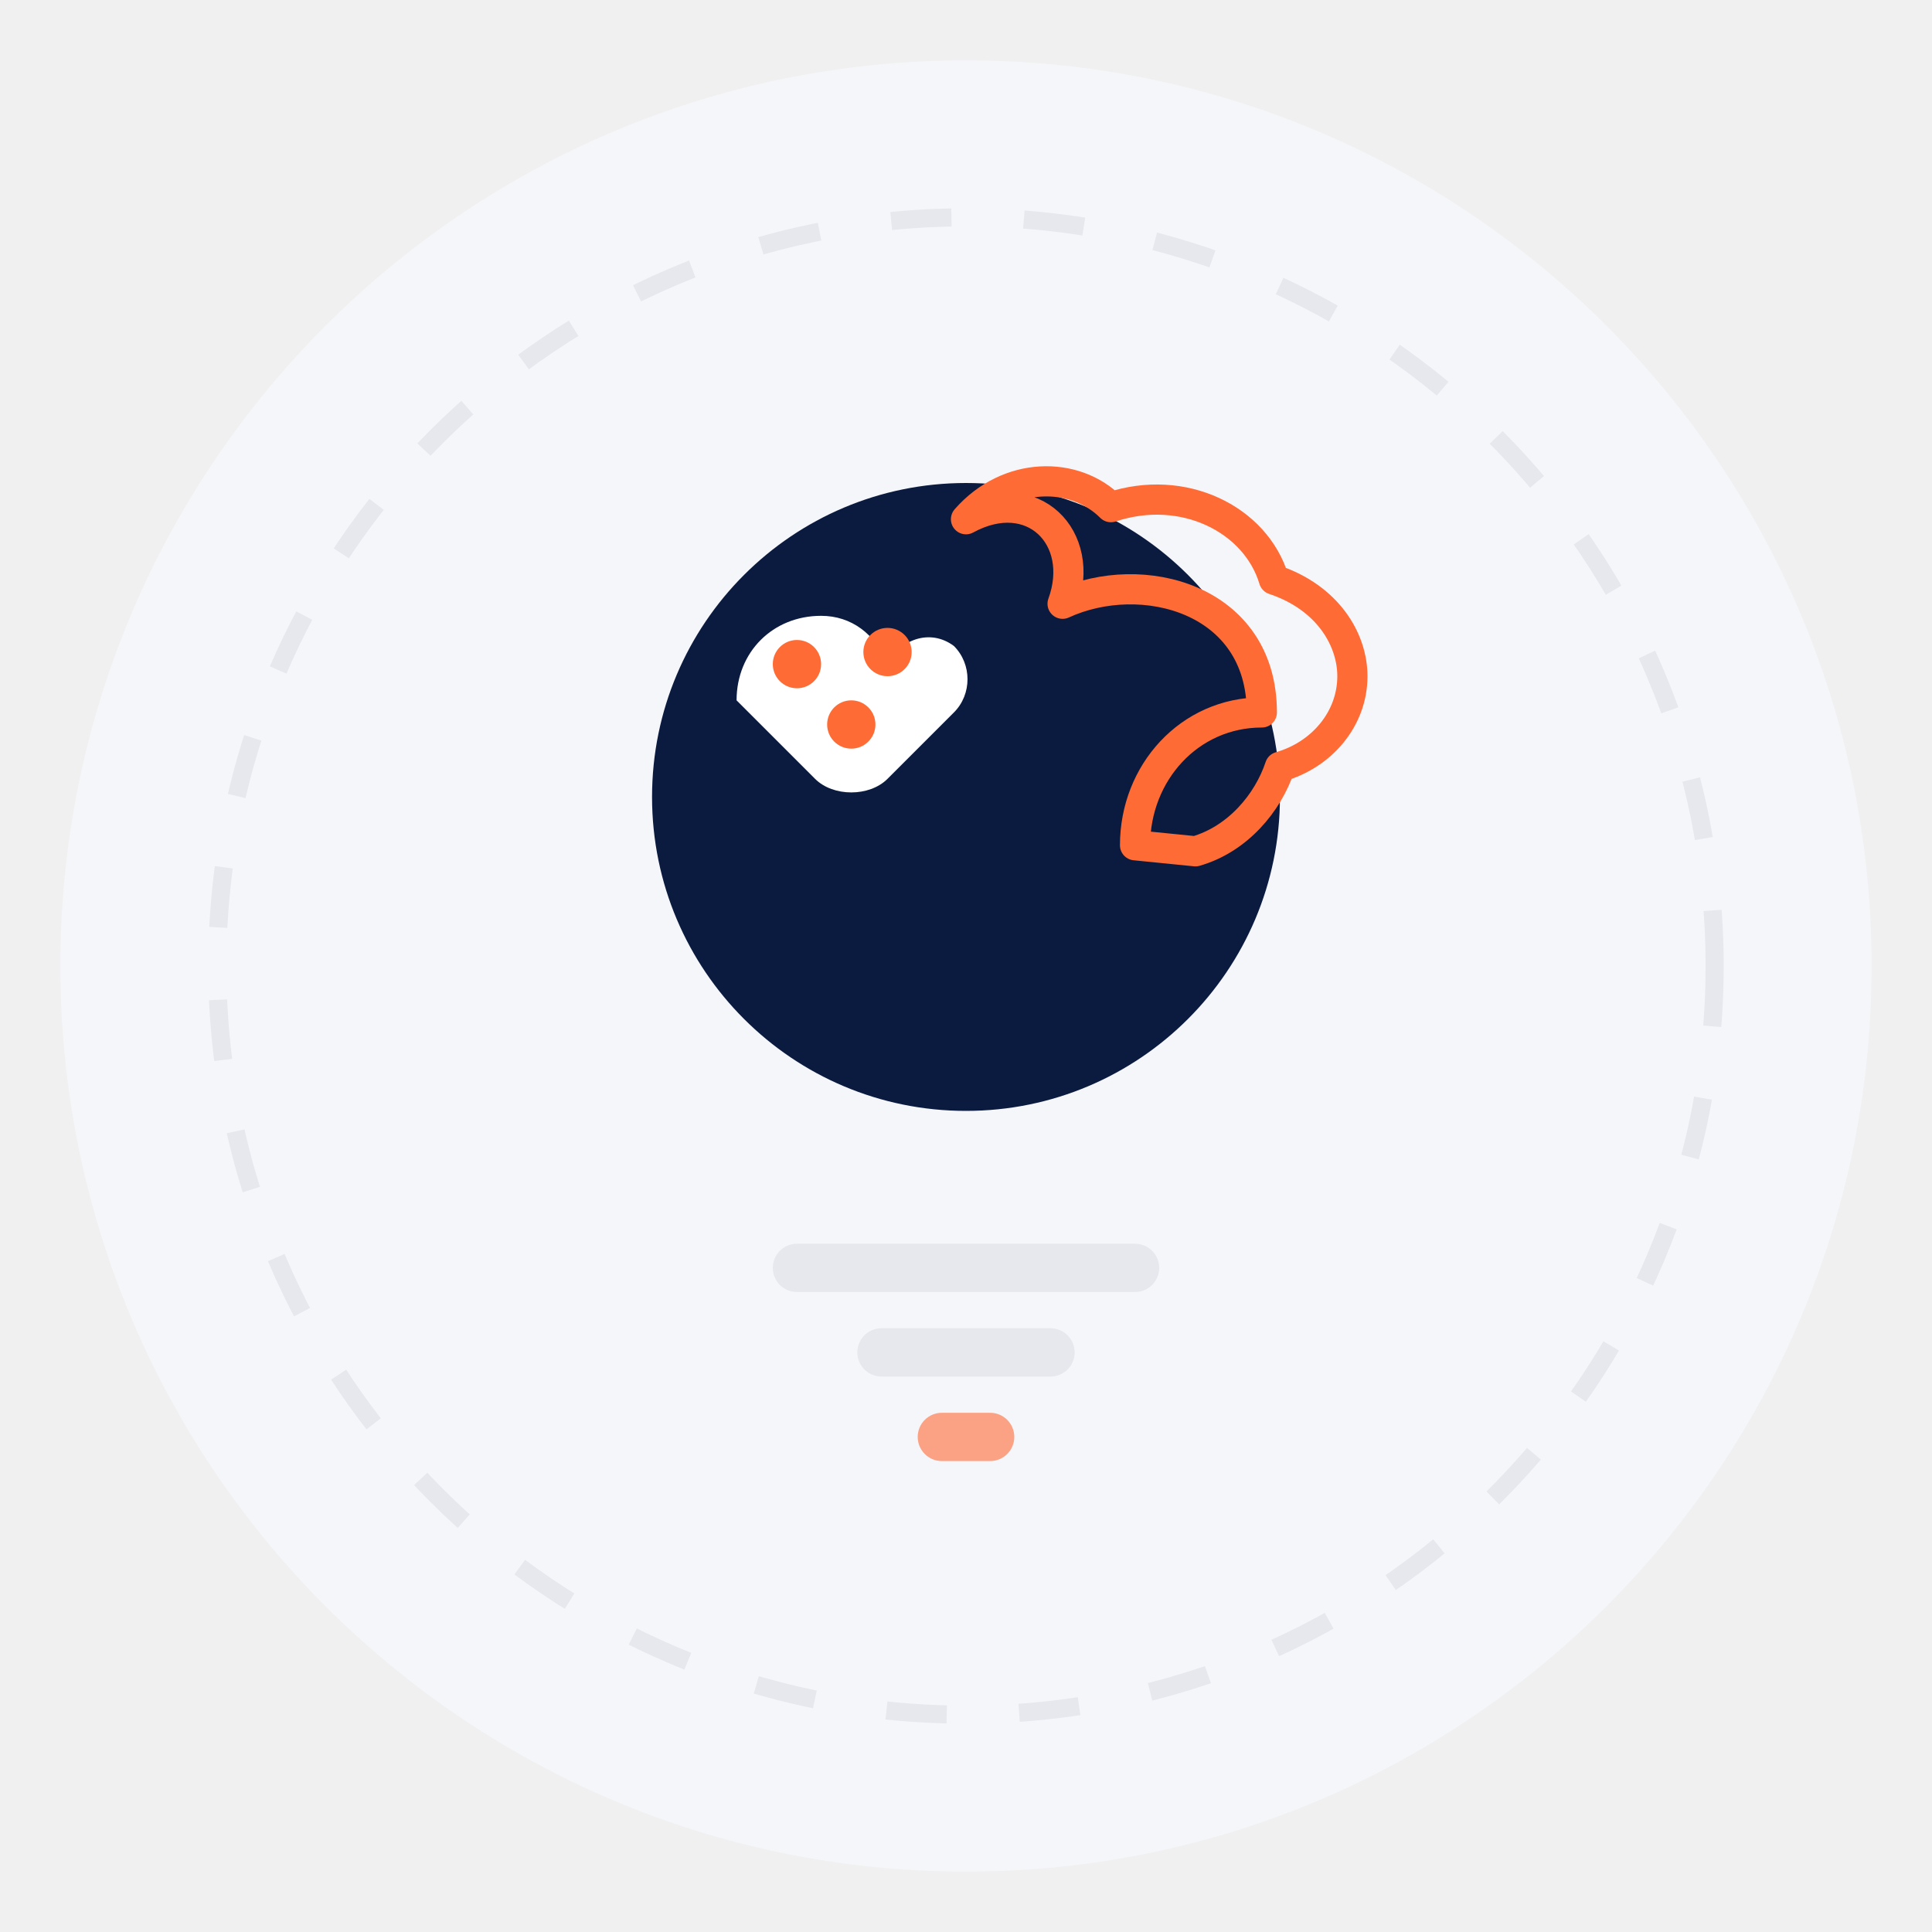
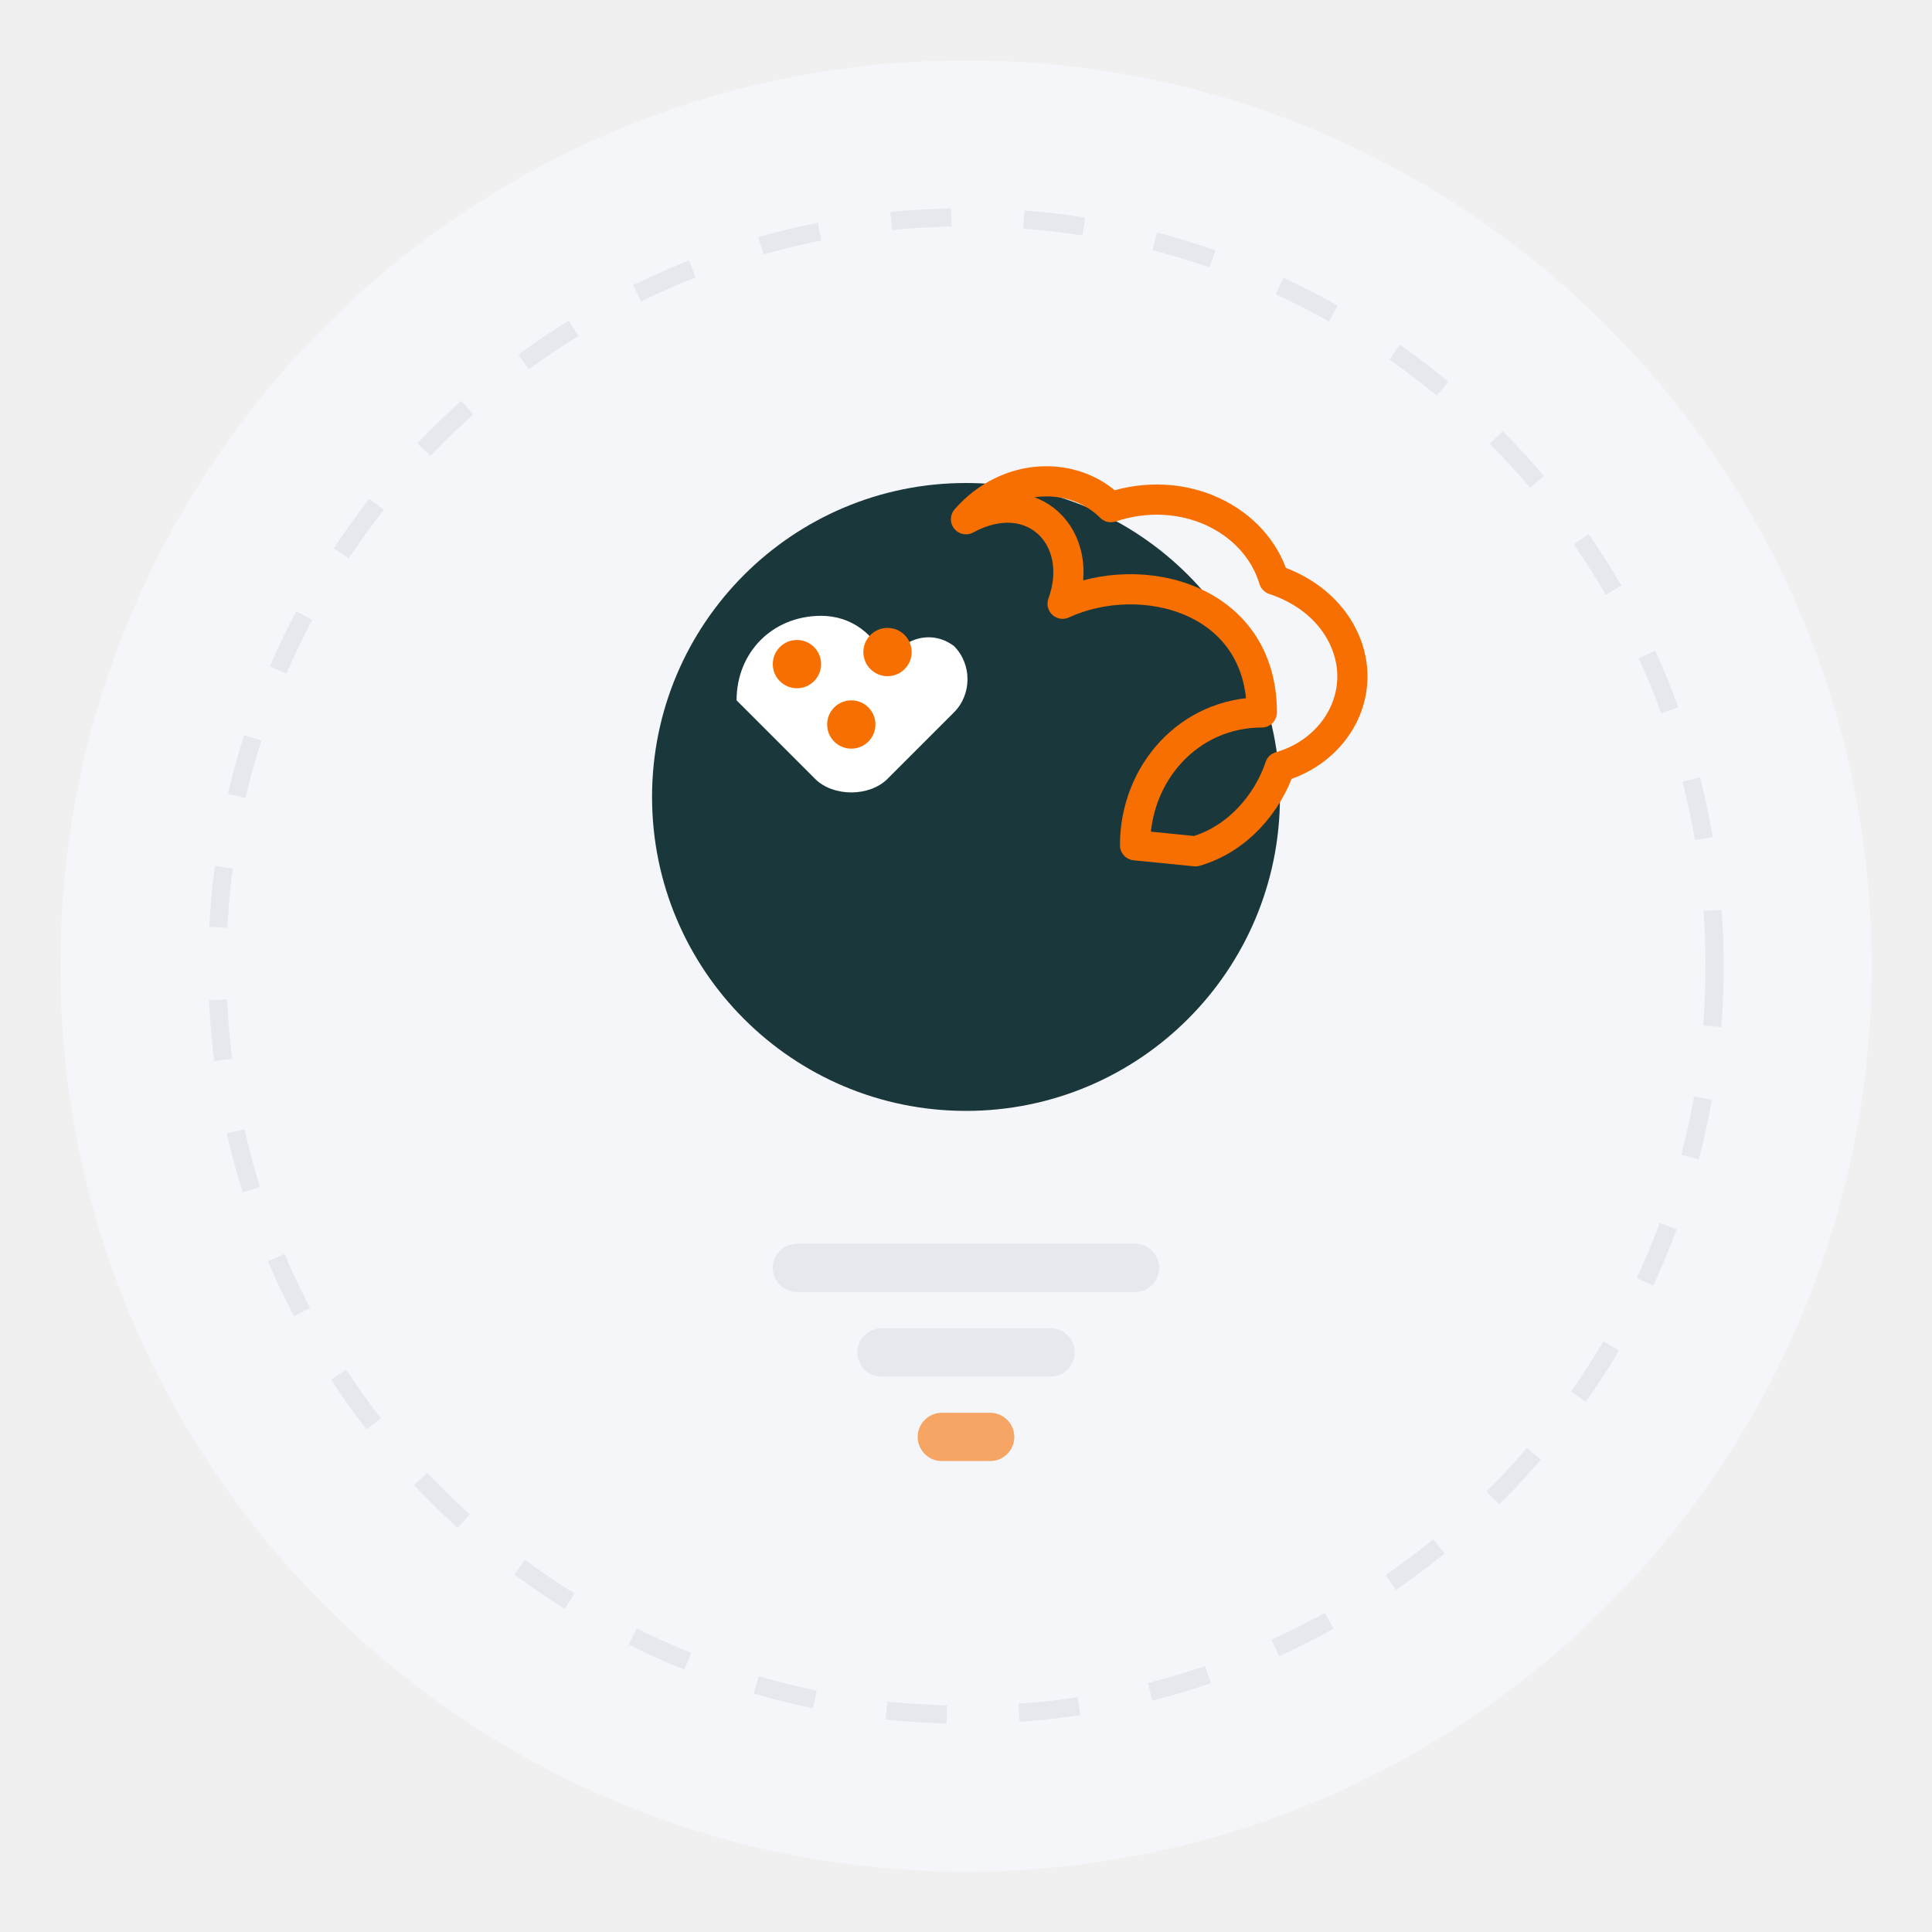
<svg xmlns="http://www.w3.org/2000/svg" width="320" height="320" viewBox="0 0 320 320" fill="none">
  <circle cx="160" cy="160" r="150" fill="#f5f6fa" />
  <circle cx="160" cy="160" r="124" fill="none" stroke="#e6e8ee" stroke-width="3" stroke-dasharray="10 12" />
-   <circle cx="160" cy="132" r="52" fill="#0b1b3f" />
+   <circle cx="160" cy="132" r="52" fill="#1a383b" />
  <g fill="#ffffff">
    <path d="M122 116C122 108 128 102 136 102C141 102 145 105 147 110C149 106 154 104 158 107C161 110 161 115 158 118L147 129C144 132 138 132 135 129L124 118C122 116 122 116 122 116Z" />
-     <circle cx="132" cy="110" r="4" fill="#ff6b35" />
-     <circle cx="147" cy="108" r="4" fill="#ff6b35" />
-     <circle cx="141" cy="120" r="4" fill="#ff6b35" />
+     <circle cx="132" cy="110" r="4" fill="#f76f01" />
+     <circle cx="147" cy="108" r="4" fill="#f76f01" />
+     <circle cx="141" cy="120" r="4" fill="#f76f01" />
  </g>
-   <path d="M188 140C188 128 197 118 209 118C209 99 189 94 176 100C180 89 171 80 160 86C167 78 178 78 184 84C196 80 208 86 211 96C220 99 224 106 224 112C224 119 219 125 212 127C210 133 205 139 198 141Z" fill="none" stroke="#ff6b35" stroke-width="5" stroke-linecap="round" stroke-linejoin="round" />
+   <path d="M188 140C188 128 197 118 209 118C209 99 189 94 176 100C180 89 171 80 160 86C167 78 178 78 184 84C196 80 208 86 211 96C220 99 224 106 224 112C224 119 219 125 212 127C210 133 205 139 198 141Z" fill="none" stroke="#f76f01" stroke-width="5" stroke-linecap="round" stroke-linejoin="round" />
  <rect x="128" y="206" width="64" height="8" rx="4" fill="#e6e8ee" />
  <rect x="142" y="220" width="36" height="8" rx="4" fill="#e6e8ee" />
-   <rect x="152" y="234" width="16" height="8" rx="4" fill="#ff6b35" opacity="0.6" />
+   <rect x="152" y="234" width="16" height="8" rx="4" fill="#f76f01" opacity="0.6" />
</svg>
